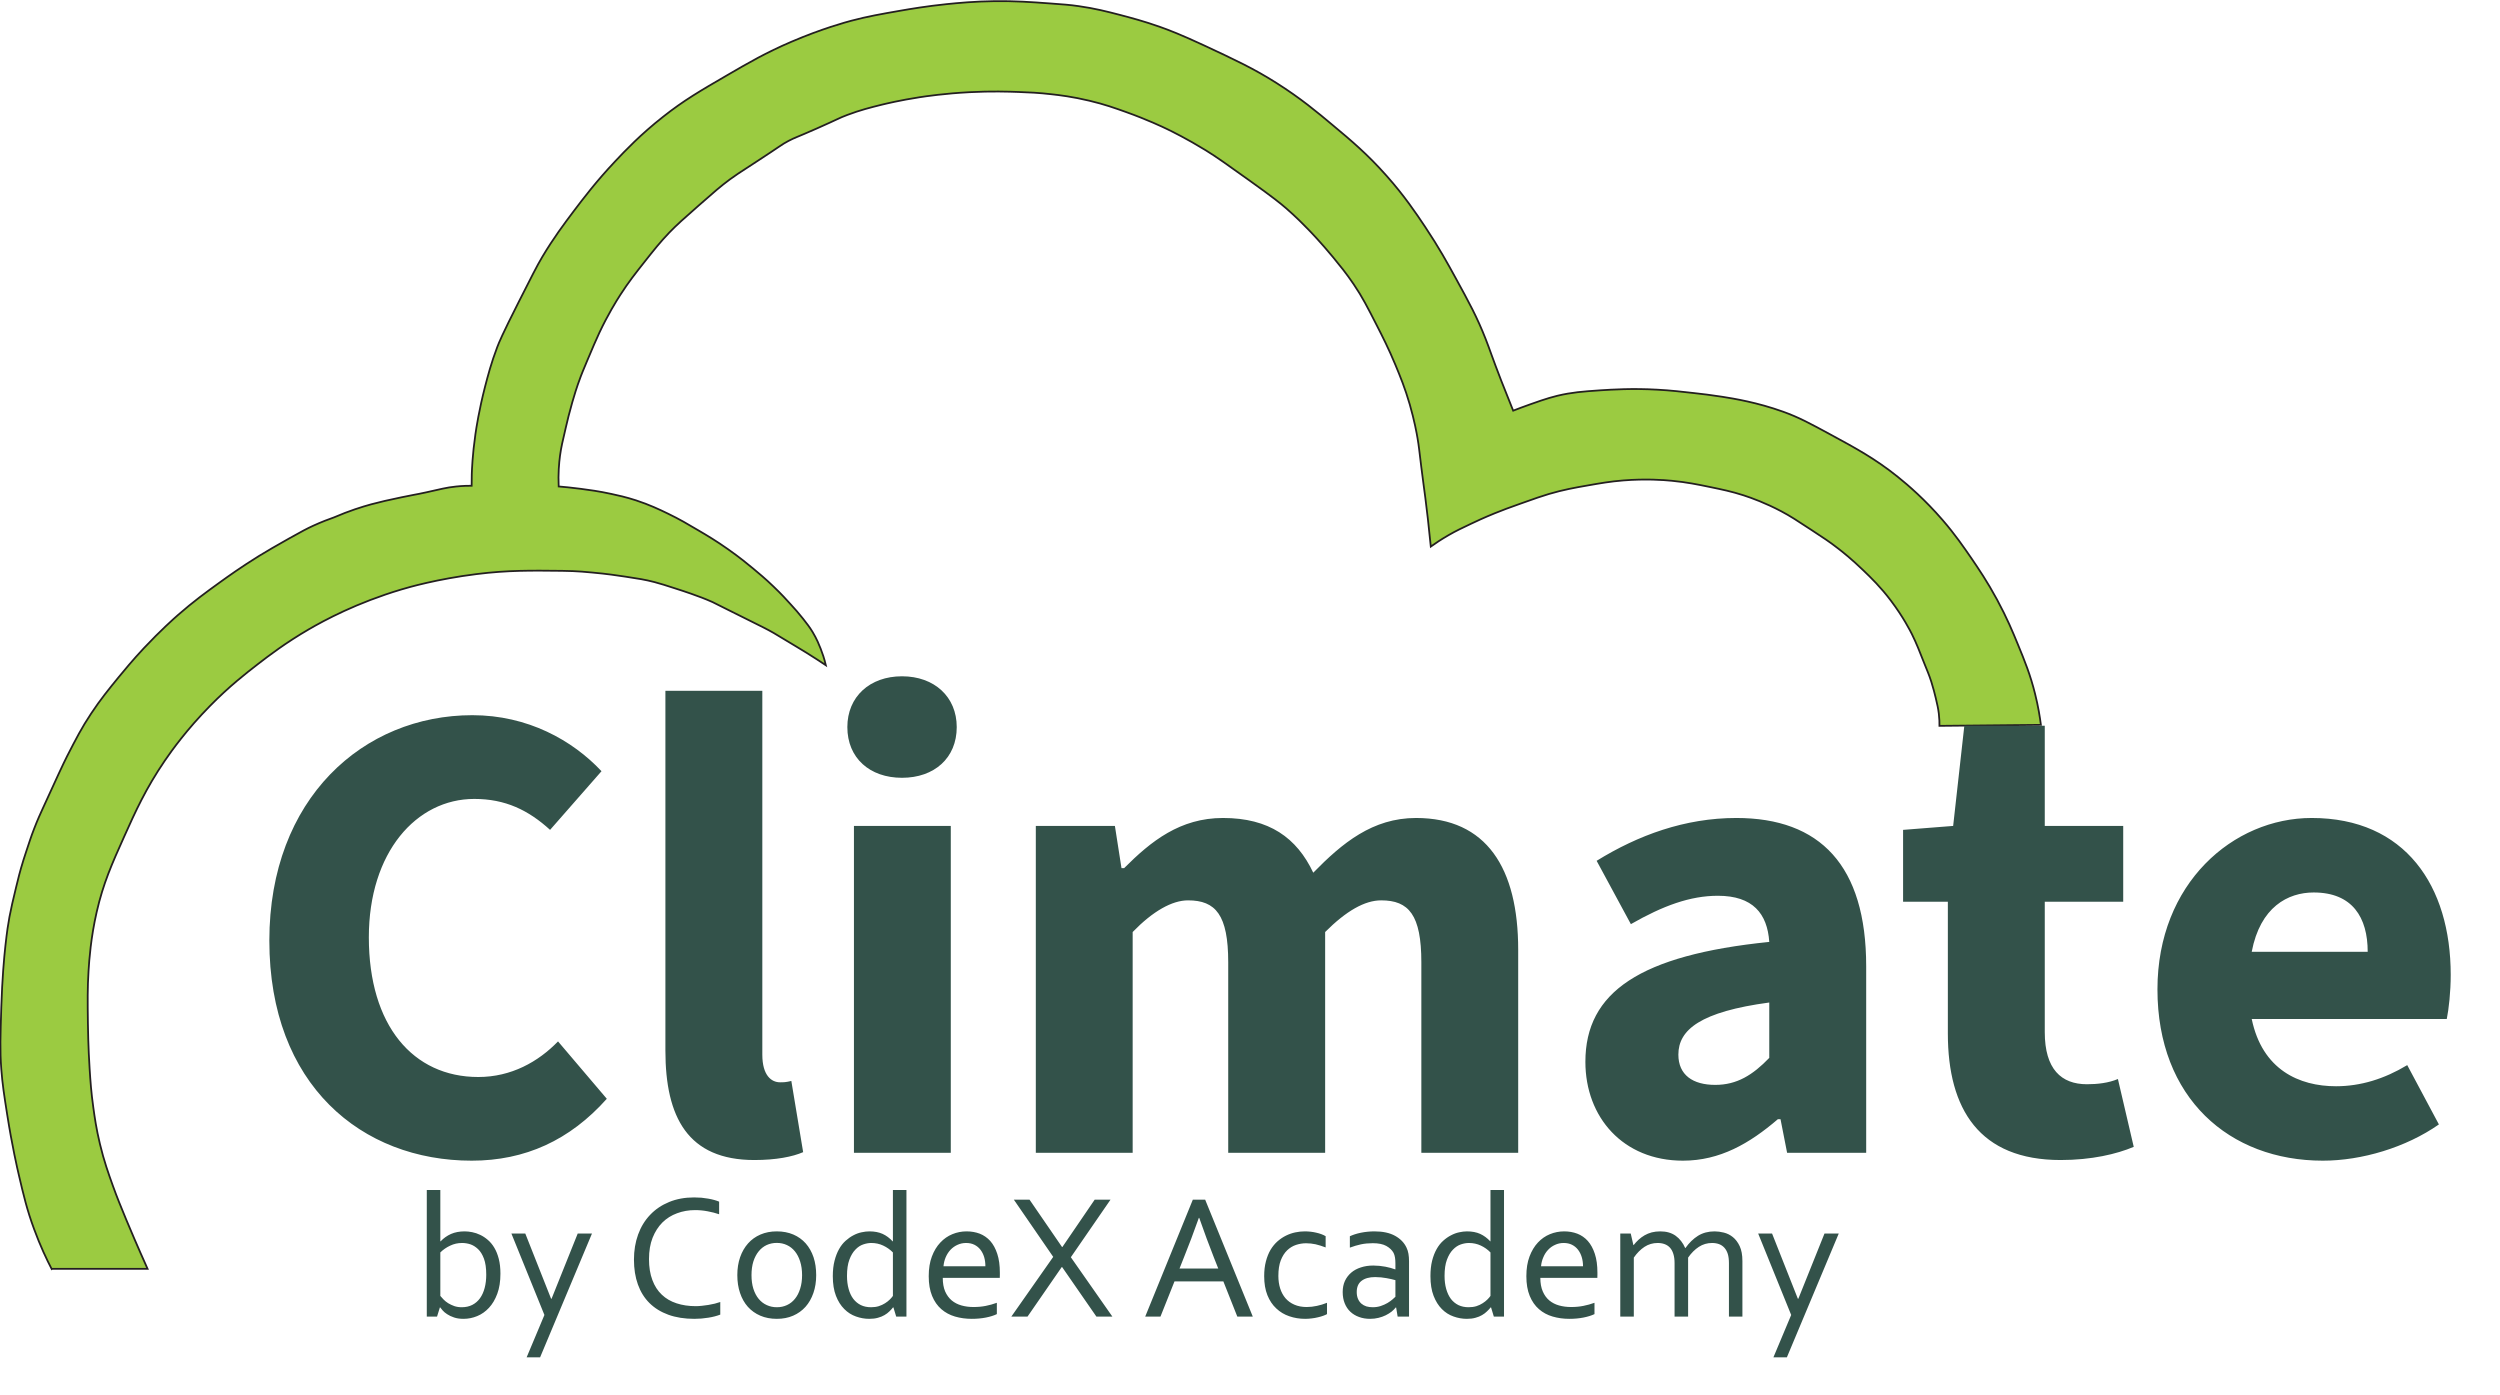
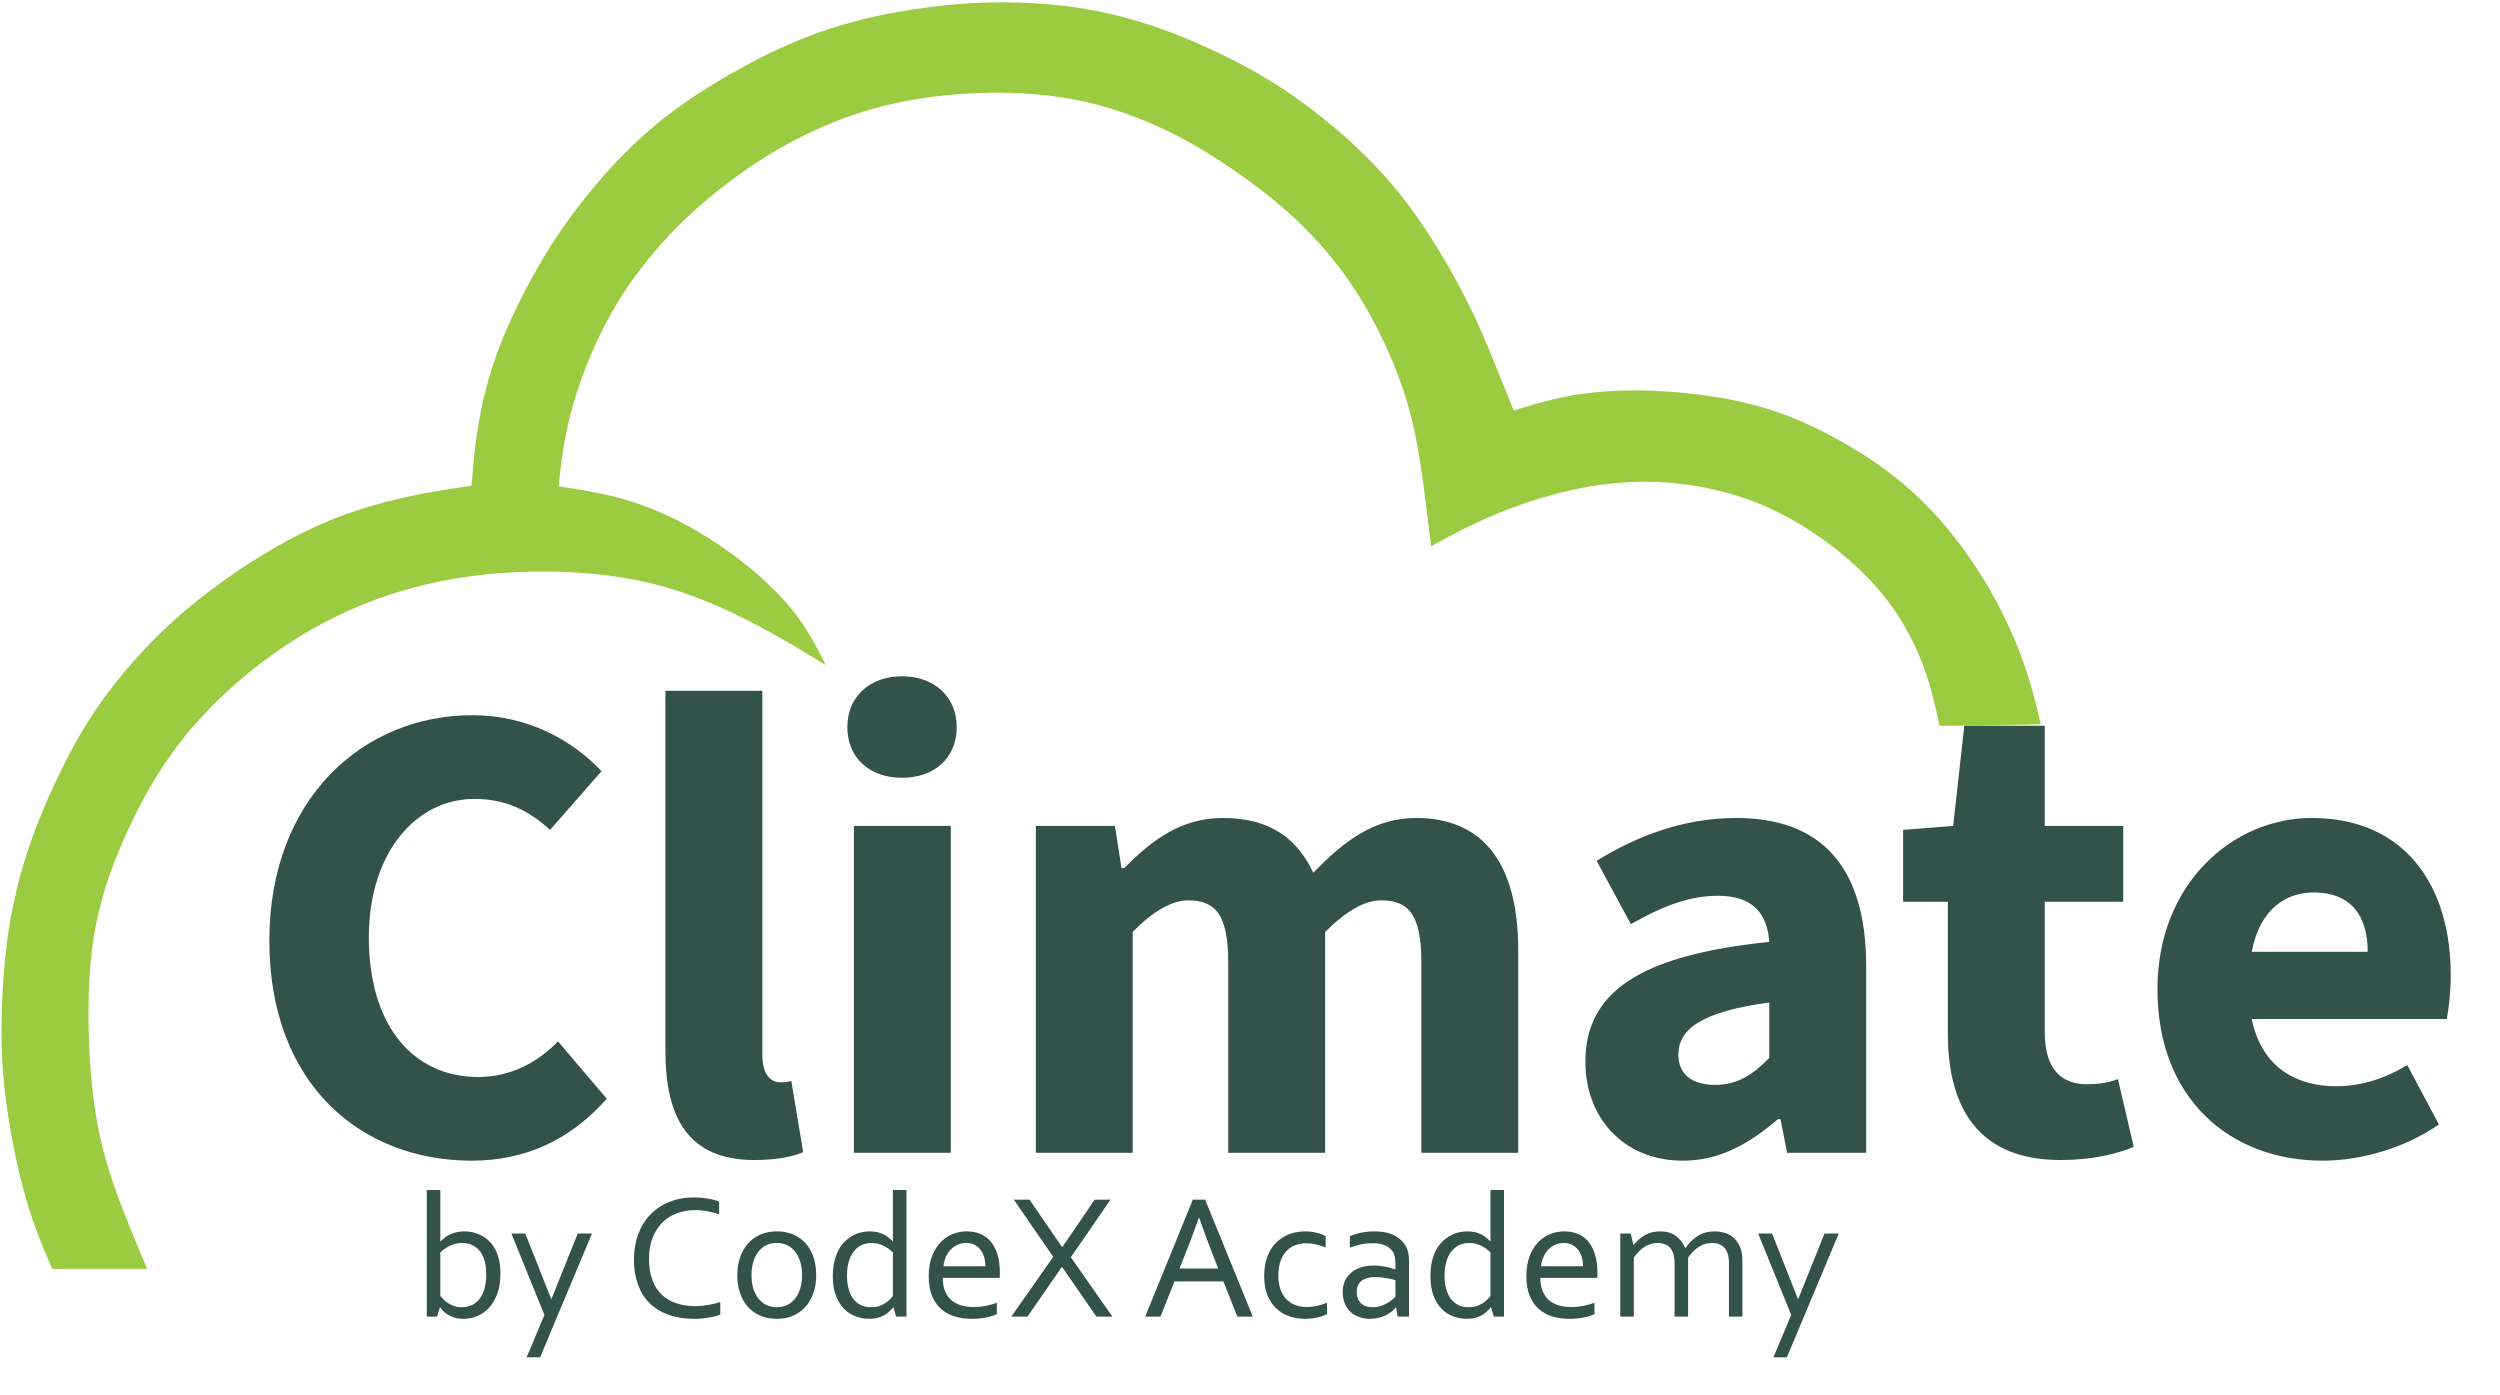
<svg xmlns="http://www.w3.org/2000/svg" id="Layer_2" data-name="Layer 2" viewBox="0 0 349 194.64">
  <defs>
    <style>

      .cls-3, .cls-4 {
        fill: #33524a;
      }

      .cls-5 {
        fill: #9bcb41;
-         stroke: #231f20;
-         stroke-miterlimit: 10;
-         stroke-width: .25px;
      }
    </style>
  </defs>
  <g id="Layer_1-2" data-name="Layer 1">
    <g id="Assets">
-       <path id="cloud" class="cls-5" d="M7.29,177.13h13.31c-.25-.56-.6-1.32-.99-2.23-.43-.98-1.17-2.67-1.99-4.64-.78-1.9-1.27-3.07-1.85-4.69-.62-1.73-1.25-3.48-1.82-5.87-.51-2.12-.74-3.77-.92-5.07-.3-2.13-.41-3.73-.52-5.45-.04-.61-.19-2.97-.24-6.39-.04-3-.06-4.87.09-7.25.1-1.59.32-4.65,1.14-8.24.91-3.98,2.11-6.67,3.84-10.52,1.56-3.48,3-6.68,5.68-10.61.92-1.35,3.04-4.32,6.3-7.63,2.7-2.75,5.03-4.55,6.68-5.83,1.53-1.18,3.88-2.98,7.15-4.88,2.12-1.23,6.64-3.68,12.88-5.54.96-.29,4.99-1.46,10.52-2.15,4.34-.54,7.57-.5,11.94-.45,2.15.02,3.79.2,4.22.24,2.02.18,3.53.41,4.59.57,1.8.27,2.75.42,4.07.76.82.21,1.6.47,2.94.9.77.25,1.37.44,2.19.73,1.03.37,1.9.68,2.99,1.17.31.14.31.15,2.12,1.06.54.27,1.23.62,2.13,1.06,2.83,1.41,3.26,1.61,4.26,2.18.31.18,1.23.73,3.08,1.85,1.13.68,1.95,1.18,2.98,1.85.51.33.93.61,1.23.81-.22-.93-.49-1.72-.73-2.32-.21-.53-.53-1.34-1.12-2.32-.42-.69-.78-1.15-1.33-1.85-.62-.79-1.11-1.33-1.71-1.99-.59-.66-1.35-1.49-2.42-2.51-1.14-1.1-2.06-1.86-2.84-2.51-.72-.6-1.89-1.56-3.51-2.7-1.63-1.15-2.89-1.9-4.17-2.65-1.44-.85-2.58-1.53-4.22-2.32-1.2-.58-2.56-1.23-4.45-1.85-1.42-.46-2.53-.7-3.46-.9-1.74-.38-3.12-.56-4.26-.71-1.25-.16-2.31-.27-3.08-.33-.08-1.79.05-3.26.19-4.31.15-1.12.37-2.06.81-3.93.24-1.02.49-2.09.9-3.51.25-.87.6-2.06,1.18-3.6.12-.31.29-.76.85-2.08.85-2.01,1.27-3.01,1.75-4.03,1.18-2.51,2.37-4.43,2.94-5.31,1.14-1.77,2.09-2.97,3.41-4.64,1.26-1.59,2.11-2.67,3.41-4.03,1.02-1.06,2.05-1.97,4.12-3.79,2.05-1.81,3.08-2.71,4.36-3.65.65-.48,1.08-.77,3.84-2.56,3.16-2.05,3.35-2.29,4.31-2.79.99-.52.92-.4,3.98-1.75,3.06-1.35,3.01-1.42,4.26-1.89,1.81-.68,3.21-1.03,4.78-1.42.58-.14,2.56-.62,5.26-1.04.92-.14,3.54-.53,7.01-.71,3.09-.16,5.42-.08,6.79-.03,1.5.05,2.85.11,4.67.32,1.08.12,2.92.34,5.26.9,2.11.5,3.61,1.04,5.07,1.56,3,1.07,5.19,2.11,5.83,2.42.62.3,2.71,1.32,5.35,2.94,1.48.91,3.02,2.01,6.11,4.22,3.37,2.41,4.32,3.19,5.12,3.88,1.41,1.23,2.46,2.3,3.03,2.89.43.44,1.82,1.88,3.51,3.93.96,1.17,1.86,2.26,2.89,3.79,1.22,1.8,1.91,3.17,3.22,5.73.8,1.57,1.65,3.23,2.61,5.54.65,1.57,1.33,3.21,1.99,5.49.65,2.26.98,4.07,1.09,4.74.19,1.11.23,1.63.52,3.98.29,2.36.36,2.68.57,4.36.2,1.59.48,3.89.76,6.77.6-.43,1.45-1,2.51-1.61,1.04-.6,1.84-.97,3.08-1.56.67-.32,1.8-.85,3.32-1.47,1.18-.48,2.03-.79,3.55-1.33,2.07-.74,3.11-1.1,4.03-1.37,2.02-.59,3.56-.87,5.35-1.18,1.87-.33,3.18-.56,5.02-.71,3.13-.25,5.61-.07,6.82.05,2.05.2,3.57.51,5.21.85,1.84.38,3.1.64,4.78,1.18,1.13.37,3.05,1.06,5.26,2.23,1.22.64,2.22,1.3,4.22,2.61,1.63,1.07,2.51,1.64,3.69,2.56.56.43,1.93,1.51,3.55,3.08,1.09,1.05,2.39,2.3,3.84,4.22,1.74,2.3,2.73,4.27,2.94,4.69.6,1.21,1.05,2.35,1.8,4.26.27.68.58,1.37.9,2.37.29.92.47,1.65.62,2.27.21.9.34,1.43.43,2.18.08.71.1,1.3.09,1.71,4.72-.05,9.44-.09,14.16-.14-.14-1.07-.37-2.56-.81-4.31-.66-2.67-1.44-4.59-2.42-6.96-.68-1.66-1.51-3.66-2.89-6.21-1.38-2.55-2.62-4.36-3.55-5.73-1.09-1.58-2.28-3.33-4.07-5.4-2.43-2.81-4.74-4.81-6.25-6.02-3.15-2.52-5.77-3.94-9.33-5.87-2.97-1.61-4.46-2.42-6.68-3.22-3.56-1.28-6.82-1.82-8.48-2.08-1.45-.23-2.88-.4-3.98-.52-1.67-.19-3.22-.37-5.07-.47-3.54-.2-6.25-.02-8.01.09-2.47.17-3.95.28-5.97.76-1.44.34-3.36,1.05-3.74,1.18-1,.35-1.83.67-2.42.9-.56-1.37-1.11-2.76-1.66-4.17-1.3-3.35-1.54-4.2-2.18-5.83-1.2-3.06-2.35-5.16-4.17-8.48-1.14-2.08-2.37-4.32-4.26-7.15-1.3-1.95-2.92-4.36-5.4-7.15-2.67-3.02-4.97-4.95-7.44-7.01-2.25-1.89-4.56-3.82-7.96-5.97-3.15-1.99-5.63-3.15-10.04-5.21-3.24-1.51-4.99-2.18-6.21-2.61-2.26-.8-4.03-1.26-5.54-1.66-1.88-.49-3.53-.91-5.78-1.23-1.25-.18-2.18-.25-4.01-.38-2.74-.2-4.89-.35-7.74-.32-2.91.04-5.12.26-6.63.41-2.9.3-5.07.67-6.68.95-2.56.45-4.37.76-6.68,1.37-.75.2-4.09,1.1-8.38,2.94-3.55,1.52-5.96,2.92-9,4.69-3.7,2.15-6,3.48-8.91,5.78-3.15,2.48-5.29,4.73-6.68,6.21-2.65,2.81-4.43,5.16-5.83,7.01-1.35,1.8-2.76,3.67-4.36,6.35-.71,1.18-1.56,2.88-3.27,6.25-2.34,4.62-2.78,5.72-3.02,6.35-.84,2.21-1.29,3.95-1.71,5.56-.82,3.2-1.2,5.67-1.33,6.57-.42,2.93-.49,5.01-.51,5.62-.02.65-.02,1.2-.02,1.59-.48,0-1.25.01-2.19.11-1.38.14-2.13.37-4.15.81-1.78.39-1.47.27-3.44.69-1.85.39-2.98.64-4.23.98-1.28.35-3.08.91-5.21,1.83-.72.25-1.73.63-2.91,1.17-.83.38-1.57.77-3.35,1.77-1.96,1.11-2.93,1.66-4.23,2.46-2.48,1.54-4.29,2.84-5.43,3.66-1.98,1.43-3.7,2.68-5.87,4.58-.5.44-2.42,2.14-4.74,4.61-1.62,1.73-2.76,3.13-3.54,4.07-1.31,1.61-2.51,3.07-3.82,5.05-1.33,2-2.1,3.51-3.35,5.94-.57,1.12-1.53,3.21-3.44,7.39-.27.59-.69,1.5-1.17,2.75-.44,1.12-.74,2.08-1.11,3.19-.26.78-.47,1.44-.73,2.34-.11.4-.33,1.16-.69,2.68-.45,1.89-.68,2.83-.92,4.11-.17.9-.35,2.06-.57,4.07-.18,1.64-.44,4.53-.57,8.56-.12,3.99-.2,5.98,0,8.62.16,2.1.39,3.58.82,6.32.7,4.47,1.45,7.69,1.61,8.37.68,2.92,1.16,4.96,2.15,7.64.86,2.35,1.76,4.24,2.46,5.59Z" />
+       <path id="cloud" class="cls-5" d="M7.29 177.13C8.39 177.13 9.5 177.13 10.6 177.13C11.71 177.13 12.81 177.13 13.91 177.13C15.02 177.13 16.12 177.13 17.23 177.13C18.33 177.13 19.44 177.13 20.54 177.13C20.15 176.2 19.76 175.28 19.37 174.35C18.99 173.42 18.6 172.49 18.22 171.56C17.84 170.63 17.47 169.7 17.11 168.76C16.75 167.82 16.39 166.88 16.06 165.93C15.73 164.98 15.41 164.03 15.12 163.07C14.83 162.11 14.56 161.14 14.31 160.16C14.07 159.19 13.86 158.2 13.66 157.22C13.47 156.23 13.31 155.24 13.17 154.24C13.03 153.25 12.91 152.25 12.81 151.25C12.71 150.25 12.63 149.25 12.57 148.24C12.5 147.24 12.46 146.24 12.42 145.23C12.38 144.23 12.36 143.22 12.36 142.22C12.35 141.21 12.35 140.21 12.38 139.2C12.4 138.2 12.44 137.19 12.51 136.19C12.57 135.19 12.66 134.18 12.77 133.19C12.89 132.19 13.02 131.19 13.19 130.2C13.37 129.21 13.57 128.22 13.8 127.25C14.03 126.27 14.29 125.3 14.58 124.34C14.87 123.37 15.2 122.42 15.54 121.48C15.88 120.53 16.25 119.6 16.64 118.67C17.02 117.74 17.43 116.82 17.85 115.91C18.27 114.99 18.71 114.09 19.16 113.19C19.62 112.3 20.09 111.41 20.59 110.53C21.08 109.66 21.59 108.79 22.13 107.94C22.67 107.1 23.23 106.26 23.81 105.44C24.39 104.62 25 103.82 25.62 103.03C26.25 102.25 26.9 101.48 27.57 100.73C28.24 99.98 28.92 99.24 29.63 98.53C30.34 97.81 31.06 97.12 31.8 96.44C32.54 95.76 33.3 95.1 34.07 94.45C34.85 93.81 35.63 93.18 36.43 92.57C37.23 91.97 38.04 91.37 38.87 90.8C39.7 90.23 40.54 89.67 41.39 89.14C42.24 88.61 43.1 88.09 43.98 87.6C44.86 87.11 45.75 86.64 46.65 86.2C47.55 85.75 48.46 85.33 49.38 84.93C50.31 84.53 51.24 84.15 52.18 83.8C53.12 83.45 54.07 83.12 55.03 82.82C55.99 82.51 56.96 82.23 57.93 81.98C58.9 81.72 59.88 81.49 60.86 81.28C61.84 81.07 62.83 80.88 63.82 80.72C64.81 80.56 65.81 80.42 66.81 80.3C67.81 80.18 68.81 80.08 69.81 80.01C70.81 79.93 71.82 79.88 72.82 79.84C73.82 79.8 74.83 79.79 75.84 79.79C76.84 79.79 77.85 79.81 78.85 79.85C79.85 79.89 80.86 79.95 81.86 80.03C82.86 80.11 83.86 80.21 84.86 80.34C85.86 80.47 86.85 80.62 87.84 80.79C88.83 80.97 89.81 81.18 90.79 81.41C91.77 81.64 92.74 81.91 93.7 82.2C94.66 82.49 95.62 82.81 96.56 83.15C97.51 83.5 98.44 83.87 99.37 84.26C100.29 84.65 101.21 85.06 102.12 85.49C103.03 85.92 103.93 86.37 104.82 86.83C105.72 87.28 106.6 87.76 107.48 88.24C108.37 88.73 109.24 89.23 110.11 89.73C110.98 90.24 111.84 90.76 112.7 91.28C113.56 91.8 114.41 92.33 115.27 92.85C114.83 91.98 114.41 91.1 113.94 90.24C113.48 89.39 112.99 88.54 112.46 87.72C111.93 86.9 111.36 86.11 110.76 85.34C110.15 84.58 109.51 83.84 108.84 83.13C108.17 82.42 107.47 81.74 106.75 81.08C106.04 80.41 105.3 79.78 104.54 79.16C103.79 78.54 103.02 77.94 102.23 77.37C101.44 76.79 100.64 76.24 99.82 75.7C99.01 75.17 98.18 74.65 97.34 74.16C96.49 73.67 95.64 73.19 94.77 72.75C93.9 72.31 93.02 71.88 92.13 71.5C91.23 71.11 90.32 70.75 89.4 70.43C88.48 70.11 87.55 69.82 86.61 69.56C85.67 69.3 84.71 69.08 83.76 68.88C82.8 68.68 81.84 68.51 80.88 68.35C79.92 68.18 78.95 68.04 77.99 67.89C78.1 66.91 78.19 65.92 78.32 64.94C78.45 63.95 78.58 62.97 78.75 61.99C78.93 61.01 79.12 60.04 79.35 59.07C79.57 58.11 79.82 57.15 80.1 56.2C80.38 55.24 80.68 54.3 81.01 53.36C81.34 52.42 81.69 51.5 82.06 50.58C82.43 49.66 82.82 48.74 83.24 47.84C83.66 46.94 84.09 46.05 84.56 45.17C85.02 44.3 85.5 43.43 86.01 42.58C86.52 41.73 87.06 40.89 87.61 40.07C88.17 39.25 88.75 38.44 89.35 37.65C89.95 36.86 90.57 36.08 91.21 35.33C91.84 34.57 92.5 33.82 93.18 33.1C93.86 32.37 94.55 31.66 95.26 30.97C95.97 30.28 96.7 29.61 97.44 28.95C98.19 28.29 98.94 27.65 99.71 27.02C100.48 26.39 101.26 25.78 102.06 25.19C102.85 24.59 103.66 24.02 104.48 23.46C105.3 22.9 106.13 22.36 106.97 21.83C107.82 21.31 108.67 20.81 109.54 20.32C110.41 19.84 111.29 19.38 112.17 18.94C113.06 18.5 113.97 18.08 114.88 17.69C115.79 17.3 116.71 16.92 117.63 16.57C118.56 16.23 119.5 15.9 120.45 15.61C121.39 15.31 122.35 15.04 123.31 14.8C124.27 14.55 125.24 14.34 126.22 14.15C127.19 13.96 128.17 13.79 129.15 13.65C130.13 13.51 131.12 13.39 132.11 13.29C133.09 13.19 134.08 13.11 135.07 13.06C136.06 13 137.06 12.96 138.05 12.95C139.04 12.93 140.03 12.94 141.02 12.97C142.02 12.99 143.01 13.04 144 13.12C144.99 13.19 145.97 13.29 146.96 13.41C147.94 13.54 148.92 13.7 149.9 13.88C150.87 14.07 151.84 14.28 152.8 14.52C153.76 14.77 154.72 15.04 155.66 15.35C156.61 15.65 157.55 15.98 158.47 16.33C159.4 16.69 160.32 17.07 161.22 17.47C162.13 17.87 163.03 18.3 163.91 18.74C164.8 19.19 165.67 19.66 166.53 20.15C167.4 20.64 168.25 21.15 169.09 21.68C169.93 22.2 170.76 22.75 171.58 23.3C172.4 23.86 173.22 24.43 174.02 25.01C174.82 25.6 175.62 26.19 176.4 26.8C177.18 27.41 177.95 28.03 178.71 28.68C179.46 29.32 180.21 29.98 180.93 30.66C181.65 31.34 182.36 32.04 183.04 32.76C183.73 33.47 184.39 34.21 185.04 34.96C185.68 35.72 186.31 36.49 186.91 37.28C187.51 38.06 188.09 38.87 188.65 39.69C189.21 40.51 189.74 41.35 190.25 42.2C190.76 43.05 191.24 43.92 191.71 44.8C192.18 45.67 192.62 46.56 193.05 47.45C193.48 48.35 193.89 49.25 194.28 50.17C194.66 51.08 195.03 52 195.37 52.93C195.71 53.86 196.03 54.81 196.32 55.75C196.61 56.7 196.87 57.66 197.1 58.62C197.34 59.59 197.55 60.56 197.74 61.53C197.93 62.51 198.09 63.49 198.24 64.47C198.4 65.45 198.54 66.43 198.67 67.41C198.81 68.39 198.93 69.38 199.06 70.36C199.18 71.35 199.3 72.33 199.42 73.32C199.54 74.3 199.66 75.29 199.78 76.27C200.65 75.8 201.52 75.31 202.4 74.84C203.28 74.38 204.17 73.91 205.06 73.48C205.96 73.04 206.86 72.62 207.78 72.23C208.69 71.83 209.61 71.45 210.54 71.09C211.47 70.74 212.41 70.4 213.36 70.09C214.3 69.77 215.26 69.48 216.22 69.21C217.17 68.94 218.14 68.69 219.11 68.48C220.09 68.26 221.06 68.06 222.05 67.9C223.03 67.74 224.02 67.6 225.01 67.5C226 67.39 226.99 67.32 227.99 67.28C228.98 67.24 229.98 67.24 230.98 67.27C231.97 67.3 232.97 67.37 233.96 67.47C234.95 67.57 235.94 67.71 236.92 67.87C237.9 68.04 238.88 68.24 239.85 68.48C240.82 68.71 241.78 68.98 242.73 69.28C243.67 69.59 244.61 69.93 245.54 70.3C246.46 70.68 247.37 71.09 248.26 71.53C249.15 71.98 250.02 72.46 250.88 72.96C251.74 73.47 252.58 74 253.41 74.56C254.24 75.11 255.05 75.7 255.84 76.3C256.63 76.91 257.4 77.54 258.15 78.19C258.9 78.85 259.64 79.52 260.34 80.23C261.04 80.94 261.72 81.67 262.36 82.43C263 83.19 263.62 83.98 264.19 84.79C264.77 85.6 265.31 86.44 265.81 87.3C266.32 88.16 266.78 89.05 267.21 89.94C267.64 90.84 268.03 91.76 268.39 92.69C268.74 93.62 269.06 94.57 269.35 95.52C269.64 96.47 269.88 97.44 270.11 98.41C270.35 99.38 270.54 100.36 270.75 101.33C271.7 101.32 272.64 101.31 273.58 101.3C274.53 101.29 275.47 101.28 276.41 101.27C277.35 101.25 278.3 101.24 279.24 101.22C280.18 101.21 281.13 101.19 282.07 101.17C283.01 101.15 283.95 101.12 284.9 101.1C284.66 100.12 284.43 99.13 284.18 98.15C283.93 97.17 283.67 96.19 283.37 95.22C283.08 94.26 282.77 93.29 282.43 92.34C282.09 91.39 281.72 90.45 281.33 89.51C280.94 88.58 280.53 87.65 280.1 86.74C279.66 85.83 279.21 84.92 278.73 84.03C278.25 83.14 277.75 82.26 277.23 81.39C276.71 80.53 276.17 79.67 275.61 78.83C275.05 77.99 274.47 77.16 273.87 76.34C273.27 75.53 272.65 74.73 272.01 73.95C271.36 73.17 270.7 72.4 270.01 71.66C269.33 70.92 268.62 70.2 267.88 69.5C267.15 68.8 266.4 68.13 265.62 67.48C264.85 66.83 264.05 66.2 263.24 65.6C262.42 65 261.59 64.43 260.75 63.87C259.9 63.32 259.04 62.79 258.17 62.27C257.3 61.76 256.41 61.27 255.52 60.79C254.62 60.32 253.72 59.86 252.8 59.44C251.89 59.01 250.96 58.6 250.02 58.23C249.08 57.86 248.13 57.52 247.16 57.21C246.2 56.9 245.23 56.63 244.24 56.38C243.26 56.13 242.27 55.92 241.28 55.73C240.29 55.54 239.29 55.38 238.29 55.24C237.29 55.09 236.28 54.97 235.28 54.87C234.27 54.77 233.26 54.69 232.25 54.63C231.24 54.57 230.23 54.53 229.22 54.51C228.21 54.5 227.2 54.5 226.18 54.54C225.17 54.57 224.16 54.63 223.16 54.72C222.15 54.81 221.14 54.94 220.15 55.09C219.15 55.25 218.15 55.45 217.17 55.67C216.18 55.89 215.2 56.16 214.23 56.43C213.26 56.7 212.29 57.01 211.32 57.3C210.94 56.37 210.56 55.43 210.18 54.5C209.8 53.57 209.43 52.63 209.05 51.7C208.67 50.77 208.3 49.83 207.91 48.9C207.52 47.97 207.13 47.05 206.72 46.13C206.32 45.21 205.9 44.29 205.46 43.38C205.02 42.48 204.57 41.58 204.11 40.68C203.64 39.79 203.16 38.9 202.67 38.03C202.18 37.15 201.67 36.28 201.15 35.42C200.63 34.55 200.1 33.7 199.55 32.85C199.01 32.01 198.44 31.17 197.86 30.35C197.28 29.53 196.69 28.71 196.07 27.92C195.46 27.12 194.82 26.34 194.17 25.57C193.52 24.81 192.84 24.06 192.15 23.33C191.46 22.59 190.75 21.88 190.03 21.18C189.3 20.48 188.56 19.8 187.81 19.13C187.06 18.46 186.29 17.81 185.51 17.17C184.73 16.53 183.95 15.9 183.15 15.29C182.35 14.68 181.53 14.08 180.71 13.51C179.88 12.93 179.05 12.37 178.2 11.83C177.35 11.29 176.48 10.77 175.61 10.27C174.74 9.77 173.85 9.29 172.96 8.82C172.07 8.35 171.17 7.9 170.26 7.46C169.35 7.03 168.44 6.61 167.52 6.2C166.6 5.79 165.67 5.4 164.74 5.02C163.8 4.65 162.86 4.29 161.91 3.96C160.96 3.62 160.01 3.31 159.04 3.02C158.08 2.73 157.11 2.46 156.13 2.21C155.15 1.97 154.17 1.75 153.18 1.55C152.2 1.36 151.2 1.19 150.21 1.04C149.21 0.9 148.21 0.78 147.21 0.68C146.21 0.58 145.2 0.5 144.2 0.45C143.19 0.39 142.19 0.36 141.18 0.34C140.17 0.32 139.17 0.33 138.16 0.35C137.15 0.37 136.15 0.42 135.14 0.48C134.14 0.54 133.13 0.62 132.13 0.72C131.13 0.82 130.13 0.94 129.13 1.08C128.13 1.21 127.14 1.36 126.15 1.53C125.15 1.7 124.16 1.88 123.18 2.08C122.19 2.29 121.21 2.51 120.23 2.75C119.25 3 118.28 3.26 117.32 3.55C116.35 3.84 115.4 4.15 114.45 4.48C113.5 4.82 112.56 5.18 111.62 5.56C110.69 5.94 109.77 6.34 108.85 6.76C107.94 7.18 107.03 7.62 106.13 8.08C105.24 8.53 104.35 9.01 103.47 9.49C102.58 9.98 101.71 10.48 100.84 10.99C99.98 11.5 99.12 12.02 98.27 12.56C97.42 13.11 96.58 13.66 95.75 14.23C94.92 14.81 94.11 15.4 93.31 16.01C92.51 16.62 91.73 17.26 90.96 17.91C90.19 18.56 89.44 19.24 88.71 19.93C87.98 20.62 87.26 21.32 86.56 22.05C85.86 22.77 85.18 23.51 84.51 24.26C83.84 25.01 83.19 25.78 82.55 26.56C81.91 27.34 81.28 28.12 80.67 28.92C80.06 29.72 79.46 30.54 78.88 31.36C78.3 32.18 77.74 33.02 77.19 33.86C76.64 34.71 76.11 35.56 75.6 36.43C75.09 37.3 74.59 38.17 74.11 39.06C73.63 39.94 73.16 40.83 72.71 41.73C72.26 42.63 71.82 43.54 71.4 44.45C70.98 45.37 70.57 46.29 70.19 47.22C69.82 48.16 69.46 49.1 69.13 50.05C68.8 51 68.49 51.96 68.21 52.93C67.94 53.89 67.69 54.87 67.46 55.85C67.24 56.83 67.04 57.82 66.87 58.81C66.69 59.8 66.54 60.8 66.41 61.8C66.28 62.8 66.18 63.8 66.08 64.8C65.98 65.8 65.91 66.81 65.82 67.81C64.83 67.96 63.83 68.1 62.84 68.25C61.85 68.41 60.86 68.57 59.87 68.75C58.88 68.94 57.9 69.13 56.92 69.35C55.93 69.56 54.96 69.79 53.98 70.04C53.01 70.29 52.04 70.56 51.08 70.86C50.12 71.15 49.17 71.47 48.22 71.81C47.28 72.15 46.34 72.52 45.42 72.91C44.5 73.31 43.58 73.72 42.68 74.16C41.78 74.6 40.88 75.06 40 75.54C39.12 76.02 38.25 76.52 37.38 77.03C36.52 77.55 35.67 78.08 34.82 78.62C33.98 79.17 33.14 79.72 32.31 80.29C31.49 80.87 30.67 81.45 29.87 82.05C29.06 82.65 28.26 83.26 27.48 83.89C26.7 84.52 25.93 85.16 25.17 85.82C24.41 86.49 23.67 87.16 22.94 87.85C22.21 88.55 21.5 89.25 20.8 89.98C20.11 90.7 19.42 91.44 18.76 92.19C18.09 92.94 17.44 93.7 16.8 94.48C16.17 95.26 15.55 96.05 14.95 96.86C14.35 97.66 13.77 98.48 13.21 99.32C12.65 100.15 12.11 101 11.59 101.86C11.08 102.72 10.58 103.6 10.1 104.48C9.62 105.36 9.17 106.26 8.72 107.16C8.27 108.05 7.84 108.96 7.42 109.87C7 110.79 6.59 111.71 6.2 112.63C5.81 113.56 5.43 114.49 5.07 115.42C4.71 116.36 4.37 117.31 4.05 118.26C3.73 119.21 3.42 120.17 3.14 121.13C2.86 122.1 2.6 123.07 2.37 124.04C2.13 125.02 1.91 126 1.72 126.99C1.52 127.97 1.35 128.96 1.2 129.95C1.05 130.95 0.92 131.94 0.81 132.94C0.7 133.94 0.61 134.94 0.53 135.94C0.45 136.94 0.39 137.95 0.34 138.95C0.29 139.95 0.25 140.96 0.23 141.96C0.21 142.97 0.2 143.97 0.22 144.97C0.23 145.98 0.26 146.98 0.31 147.99C0.37 148.99 0.44 149.99 0.54 150.99C0.63 151.99 0.75 152.99 0.88 153.98C1.01 154.98 1.16 155.97 1.33 156.96C1.49 157.96 1.67 158.94 1.87 159.93C2.06 160.92 2.26 161.9 2.49 162.88C2.71 163.86 2.94 164.83 3.2 165.8C3.46 166.78 3.74 167.74 4.04 168.7C4.34 169.66 4.66 170.61 5.01 171.55C5.35 172.5 5.73 173.43 6.11 174.36C6.49 175.29 6.9 176.21 7.29 177.13Z" />
      <path id="wordmark" class="cls-4" d="M65.85 162.03C73.3 162.03 79.55 159.18 84.71 153.39L77.9 145.38C75.14 148.23 71.37 150.35 66.77 150.35C57.66 150.35 51.49 143.17 51.49 130.85C51.49 118.98 58.12 111.53 66.21 111.53C70.54 111.53 73.76 113.09 76.79 115.85L83.97 107.66C79.92 103.34 73.67 99.84 65.94 99.84C50.76 99.84 37.6 111.43 37.6 131.31C37.6 151.45 50.48 162.03 65.85 162.03ZM105.31 161.94C108.35 161.94 110.65 161.48 112.12 160.84L110.47 150.9C109.73 151.09 109.36 151.09 108.9 151.09C107.71 151.09 106.42 150.17 106.42 147.22V96.44H92.89V146.67C92.89 155.96 96.02 161.94 105.31 161.94ZM119.21 160.93H132.73V115.3H119.21ZM125.92 108.58C130.43 108.58 133.56 105.82 133.56 101.5C133.56 97.27 130.43 94.41 125.92 94.41C121.41 94.41 118.29 97.27 118.29 101.5C118.29 105.82 121.41 108.58 125.92 108.58ZM144.6 160.93H158.12V130.11C160.97 127.17 163.64 125.69 165.85 125.69C169.71 125.69 171.46 127.72 171.46 134.34V160.93H184.99V130.11C187.93 127.17 190.51 125.69 192.81 125.69C196.67 125.69 198.42 127.72 198.42 134.34V160.93H211.94V132.59C211.94 121.19 207.53 114.19 197.68 114.19C191.61 114.19 187.38 117.69 183.33 121.83C181.03 116.95 177.17 114.19 170.73 114.19C164.75 114.19 160.7 117.41 156.93 121.19H156.56L155.64 115.3H144.6ZM234.94 162.03C240.09 162.03 244.23 159.64 248.19 156.24H248.56L249.48 160.93H260.52V134.89C260.52 120.82 254.08 114.19 242.39 114.19C235.22 114.19 228.68 116.59 222.89 120.17L227.67 129.01C232.18 126.43 235.95 125.05 239.82 125.05C244.69 125.05 246.72 127.53 246.99 131.49C228.96 133.33 221.32 138.48 221.32 148.23C221.32 155.96 226.57 162.03 234.94 162.03ZM239.45 151.45C236.32 151.45 234.3 150.07 234.3 147.22C234.3 143.73 237.42 141.24 246.99 139.95V147.68C244.69 150.07 242.48 151.45 239.45 151.45ZM287.66 161.94C291.98 161.94 295.48 161.11 297.87 160.1L295.66 150.63C294.37 151.18 292.81 151.36 291.34 151.36C287.75 151.36 285.45 149.25 285.45 144.09V125.88H296.4V115.3H285.45V101.31H274.22L272.66 115.3L265.67 115.85V125.88H271.92V144.28C271.92 154.86 276.34 161.94 287.66 161.94ZM322.99 124.59C328.41 124.59 330.53 128.09 330.53 132.87H314.34C315.53 126.61 319.4 124.59 322.99 124.59ZM324.27 162.03C329.7 162.03 335.87 160.19 340.47 156.97L336.05 148.69C332.83 150.63 329.52 151.64 326.11 151.64C320.96 151.64 315.81 149.34 314.34 142.25H341.57C341.85 140.87 342.12 138.48 342.12 136.09C342.12 123.67 335.77 114.19 322.71 114.19C311.76 114.19 301.18 123.3 301.18 138.11C301.18 153.29 311.21 162.03 324.27 162.03Z" />
      <path id="byline" class="cls-3" d="M67.88 177.95Q67.88 176.57 67.56 175.71Q67.24 174.85 66.73 174.37Q66.22 173.89 65.65 173.7Q65.08 173.52 64.5 173.52Q63.62 173.52 62.85 173.89Q62.07 174.25 61.47 174.84V180.91Q61.65 181.14 61.92 181.41Q62.19 181.69 62.57 181.93Q62.95 182.16 63.42 182.33Q63.89 182.49 64.45 182.49Q65.3 182.49 65.94 182.16Q66.58 181.83 67.01 181.23Q67.44 180.63 67.66 179.79Q67.88 178.95 67.88 177.95ZM69.86 177.81Q69.86 179.43 69.42 180.61Q68.98 181.8 68.26 182.57Q67.54 183.35 66.61 183.73Q65.69 184.11 64.7 184.11Q63.95 184.11 63.39 183.92Q62.82 183.73 62.42 183.46Q62.02 183.2 61.79 182.93Q61.55 182.66 61.45 182.51H61.41L61.01 183.8H59.58V166.12H61.47V173.29H61.51Q62.13 172.63 62.96 172.26Q63.79 171.9 64.86 171.9Q65.34 171.9 65.91 172.01Q66.48 172.12 67.04 172.39Q67.59 172.65 68.1 173.09Q68.62 173.53 69.01 174.19Q69.4 174.84 69.63 175.74Q69.86 176.63 69.86 177.81ZM71.39 172.2H73.33L76.93 181.3H77L80.65 172.2H82.64L75.4 189.48H73.52L76 183.57ZM97.05 168.93Q95.69 168.93 94.52 169.37Q93.34 169.8 92.47 170.66Q91.61 171.52 91.1 172.8Q90.6 174.07 90.6 175.77Q90.6 177.45 91.07 178.69Q91.53 179.93 92.39 180.74Q93.24 181.55 94.44 181.94Q95.65 182.34 97.12 182.34Q97.53 182.34 97.98 182.29Q98.43 182.25 98.89 182.17Q99.34 182.09 99.78 181.99Q100.21 181.88 100.55 181.76V183.52Q99.83 183.8 98.88 183.95Q97.93 184.11 96.93 184.11Q94.89 184.11 93.31 183.54Q91.74 182.97 90.67 181.91Q89.6 180.85 89.05 179.31Q88.5 177.78 88.5 175.84Q88.5 173.94 89.08 172.34Q89.66 170.74 90.76 169.59Q91.85 168.44 93.41 167.8Q94.96 167.16 96.9 167.16Q97.42 167.16 97.92 167.2Q98.42 167.25 98.87 167.33Q99.33 167.41 99.72 167.52Q100.11 167.63 100.39 167.75V169.51Q99.66 169.26 98.8 169.1Q97.93 168.93 97.05 168.93ZM111.97 178.01Q111.97 176.94 111.7 176.1Q111.44 175.27 110.97 174.69Q110.5 174.11 109.85 173.81Q109.21 173.51 108.44 173.51Q107.67 173.51 107.02 173.81Q106.38 174.11 105.91 174.69Q105.44 175.27 105.17 176.1Q104.91 176.94 104.91 178.01Q104.91 179.08 105.17 179.91Q105.44 180.75 105.91 181.32Q106.39 181.9 107.04 182.19Q107.68 182.49 108.45 182.49Q109.22 182.49 109.86 182.19Q110.5 181.9 110.97 181.32Q111.44 180.75 111.7 179.91Q111.97 179.08 111.97 178.01ZM113.94 178.01Q113.94 179.38 113.55 180.5Q113.16 181.63 112.45 182.43Q111.73 183.23 110.72 183.67Q109.71 184.11 108.45 184.11Q107.16 184.11 106.14 183.67Q105.12 183.23 104.4 182.43Q103.69 181.63 103.31 180.5Q102.93 179.38 102.93 178.01Q102.93 176.63 103.32 175.51Q103.71 174.39 104.43 173.58Q105.14 172.78 106.16 172.34Q107.18 171.9 108.44 171.9Q109.72 171.9 110.75 172.34Q111.77 172.78 112.48 173.58Q113.19 174.39 113.57 175.51Q113.94 176.63 113.94 178.01ZM118.24 178.12Q118.24 179.12 118.47 179.94Q118.69 180.75 119.12 181.32Q119.55 181.88 120.17 182.19Q120.79 182.49 121.6 182.49Q122.2 182.49 122.68 182.34Q123.17 182.18 123.56 181.93Q123.94 181.69 124.22 181.41Q124.49 181.14 124.65 180.91V174.84Q124.06 174.24 123.29 173.88Q122.53 173.52 121.63 173.52Q121.1 173.52 120.51 173.72Q119.91 173.92 119.41 174.45Q118.9 174.97 118.57 175.86Q118.24 176.74 118.24 178.12ZM116.26 178.15Q116.26 176.94 116.5 176.01Q116.74 175.07 117.13 174.38Q117.52 173.68 118.05 173.21Q118.57 172.74 119.13 172.45Q119.69 172.15 120.27 172.03Q120.85 171.9 121.37 171.9Q122.43 171.9 123.21 172.25Q123.99 172.61 124.61 173.29H124.65V166.12H126.54V183.8H125.11L124.72 182.51H124.67Q124.45 182.79 124.16 183.07Q123.87 183.36 123.47 183.59Q123.08 183.82 122.56 183.96Q122.04 184.11 121.35 184.11Q120.4 184.11 119.49 183.78Q118.57 183.46 117.86 182.74Q117.14 182.03 116.7 180.9Q116.26 179.77 116.26 178.15ZM134.87 173.52Q134.22 173.52 133.66 173.78Q133.11 174.03 132.69 174.47Q132.28 174.91 132.02 175.51Q131.77 176.1 131.71 176.77H137.56Q137.56 176.09 137.39 175.49Q137.21 174.9 136.87 174.46Q136.53 174.02 136.03 173.77Q135.53 173.52 134.87 173.52ZM135.9 182.46Q136.84 182.46 137.62 182.3Q138.39 182.15 139.16 181.87V183.45Q138.54 183.75 137.63 183.93Q136.71 184.11 135.66 184.11Q134.42 184.11 133.32 183.79Q132.23 183.47 131.41 182.76Q130.59 182.05 130.12 180.91Q129.65 179.77 129.65 178.16Q129.65 176.57 130.09 175.41Q130.53 174.24 131.27 173.46Q132 172.68 132.95 172.29Q133.9 171.9 134.94 171.9Q135.92 171.9 136.77 172.22Q137.61 172.55 138.24 173.24Q138.86 173.94 139.22 175.04Q139.58 176.13 139.58 177.67Q139.58 177.82 139.58 177.92Q139.58 178.03 139.57 178.39H131.61Q131.61 179.5 131.94 180.28Q132.28 181.05 132.86 181.54Q133.44 182.02 134.22 182.24Q135 182.46 135.9 182.46ZM148.31 174.08 152.82 167.47H155.03L149.49 175.51L155.29 183.8H153.06L148.27 176.88H148.22L143.44 183.8H141.18L147.03 175.46L141.53 167.47H143.72L148.26 174.08ZM159.87 183.8 166.52 167.47H168.24L174.89 183.8H172.73L170.78 178.88H163.96L162 183.8ZM167.36 170.01Q166.28 173.06 165.27 175.55L164.66 177.09H170.07L169.46 175.55Q168.46 173.01 167.41 170.01ZM182.13 171.9Q182.98 171.9 183.74 172.08Q184.51 172.25 185.06 172.57V174.14Q184.29 173.85 183.65 173.7Q183 173.56 182.33 173.56Q181.62 173.56 180.92 173.79Q180.23 174.02 179.68 174.55Q179.13 175.08 178.79 175.96Q178.46 176.83 178.46 178.12Q178.46 179.06 178.71 179.86Q178.96 180.65 179.45 181.23Q179.95 181.81 180.69 182.13Q181.44 182.46 182.41 182.46Q183.12 182.46 183.84 182.3Q184.56 182.15 185.25 181.87V183.45Q185.04 183.57 184.7 183.69Q184.37 183.81 183.96 183.9Q183.56 184 183.11 184.05Q182.66 184.11 182.21 184.11Q181.03 184.11 179.99 183.75Q178.95 183.4 178.17 182.66Q177.38 181.93 176.93 180.81Q176.48 179.69 176.48 178.15Q176.48 177 176.72 176.09Q176.96 175.17 177.37 174.47Q177.79 173.78 178.34 173.29Q178.9 172.8 179.53 172.49Q180.16 172.18 180.83 172.04Q181.5 171.9 182.13 171.9ZM194.9 182.52H194.85Q194.62 182.81 194.27 183.1Q193.91 183.38 193.45 183.61Q192.98 183.84 192.44 183.97Q191.89 184.11 191.26 184.11Q190.42 184.11 189.72 183.85Q189.02 183.6 188.51 183.12Q188 182.64 187.72 181.94Q187.44 181.25 187.44 180.37Q187.44 179.5 187.75 178.82Q188.07 178.14 188.63 177.66Q189.19 177.18 189.98 176.93Q190.76 176.67 191.72 176.67Q192.62 176.68 193.39 176.83Q194.16 176.98 194.75 177.2H194.8V176.39Q194.8 175.91 194.74 175.55Q194.68 175.18 194.54 174.9Q194.22 174.32 193.52 173.93Q192.83 173.55 191.64 173.55Q190.76 173.55 189.99 173.71Q189.21 173.88 188.44 174.17V172.58Q188.74 172.44 189.13 172.31Q189.53 172.18 189.97 172.09Q190.41 172 190.9 171.95Q191.39 171.9 191.87 171.9Q193.63 171.9 194.75 172.52Q195.87 173.14 196.35 174.17Q196.54 174.56 196.62 175.03Q196.7 175.5 196.7 176.06V183.8H195.11ZM194.8 178.71Q194.28 178.56 193.56 178.43Q192.84 178.29 191.97 178.28Q190.76 178.28 190.08 178.8Q189.4 179.31 189.4 180.37Q189.4 180.91 189.57 181.31Q189.74 181.71 190.04 181.98Q190.34 182.24 190.74 182.37Q191.15 182.49 191.62 182.49Q192.23 182.49 192.75 182.32Q193.28 182.14 193.69 181.9Q194.1 181.65 194.38 181.41Q194.67 181.16 194.8 181.03ZM201.66 178.12Q201.66 179.12 201.89 179.94Q202.12 180.75 202.54 181.32Q202.97 181.88 203.59 182.19Q204.22 182.49 205.02 182.49Q205.62 182.49 206.11 182.34Q206.6 182.18 206.98 181.93Q207.36 181.69 207.64 181.41Q207.91 181.14 208.07 180.91V174.84Q207.49 174.24 206.72 173.88Q205.95 173.52 205.06 173.52Q204.52 173.52 203.93 173.72Q203.34 173.92 202.83 174.45Q202.32 174.97 201.99 175.86Q201.66 176.74 201.66 178.12ZM199.69 178.15Q199.69 176.94 199.92 176.01Q200.16 175.07 200.55 174.38Q200.94 173.68 201.47 173.21Q201.99 172.74 202.56 172.45Q203.12 172.15 203.7 172.03Q204.28 171.9 204.79 171.9Q205.85 171.9 206.63 172.25Q207.41 172.61 208.04 173.29H208.07V166.12H209.96V183.8H208.54L208.15 182.51H208.1Q207.88 182.79 207.58 183.07Q207.29 183.36 206.89 183.59Q206.5 183.82 205.98 183.96Q205.46 184.11 204.78 184.11Q203.82 184.11 202.91 183.78Q201.99 183.46 201.28 182.74Q200.57 182.03 200.13 180.9Q199.69 179.77 199.69 178.15ZM218.29 173.52Q217.64 173.52 217.09 173.78Q216.53 174.03 216.12 174.47Q215.7 174.91 215.45 175.51Q215.19 176.1 215.13 176.77H220.99Q220.99 176.09 220.81 175.49Q220.63 174.9 220.29 174.46Q219.95 174.02 219.45 173.77Q218.95 173.52 218.29 173.52ZM219.33 182.46Q220.27 182.46 221.04 182.3Q221.82 182.15 222.59 181.87V183.45Q221.96 183.75 221.05 183.93Q220.13 184.11 219.08 184.11Q217.84 184.11 216.75 183.79Q215.65 183.47 214.84 182.76Q214.02 182.05 213.55 180.91Q213.08 179.77 213.08 178.16Q213.08 176.57 213.52 175.41Q213.96 174.24 214.69 173.46Q215.42 172.68 216.37 172.29Q217.33 171.9 218.36 171.9Q219.34 171.9 220.19 172.22Q221.04 172.55 221.66 173.24Q222.28 173.94 222.64 175.04Q223 176.13 223 177.67Q223 177.82 223 177.92Q223 178.03 222.99 178.39H215.03Q215.03 179.5 215.37 180.28Q215.7 181.05 216.28 181.54Q216.86 182.02 217.64 182.24Q218.42 182.46 219.33 182.46ZM235.66 183.8H233.77V176.34Q233.77 175.58 233.6 175.05Q233.44 174.52 233.13 174.18Q232.82 173.84 232.38 173.68Q231.95 173.52 231.41 173.52Q230.4 173.52 229.57 174.06Q228.74 174.61 228.08 175.56V183.8H226.19V172.2H227.65L228.02 173.81H228.06Q228.37 173.41 228.75 173.06Q229.12 172.72 229.58 172.45Q230.03 172.19 230.58 172.04Q231.13 171.9 231.78 171.9Q233.07 171.9 233.93 172.52Q234.78 173.14 235.25 174.22H235.29Q236.06 173.13 237.05 172.51Q238.04 171.9 239.36 171.9Q239.97 171.9 240.65 172.07Q241.34 172.24 241.91 172.7Q242.48 173.16 242.86 173.96Q243.24 174.77 243.24 176.04V183.8H241.36V176.34Q241.36 175.58 241.2 175.05Q241.03 174.52 240.72 174.18Q240.41 173.84 239.98 173.68Q239.54 173.52 239.01 173.52Q237.99 173.52 237.16 174.06Q236.32 174.61 235.66 175.56ZM245.44 172.2H247.38L250.98 181.3H251.05L254.7 172.2H256.69L249.45 189.48H247.57L250.05 183.57Z" />
    </g>
  </g>
</svg>
